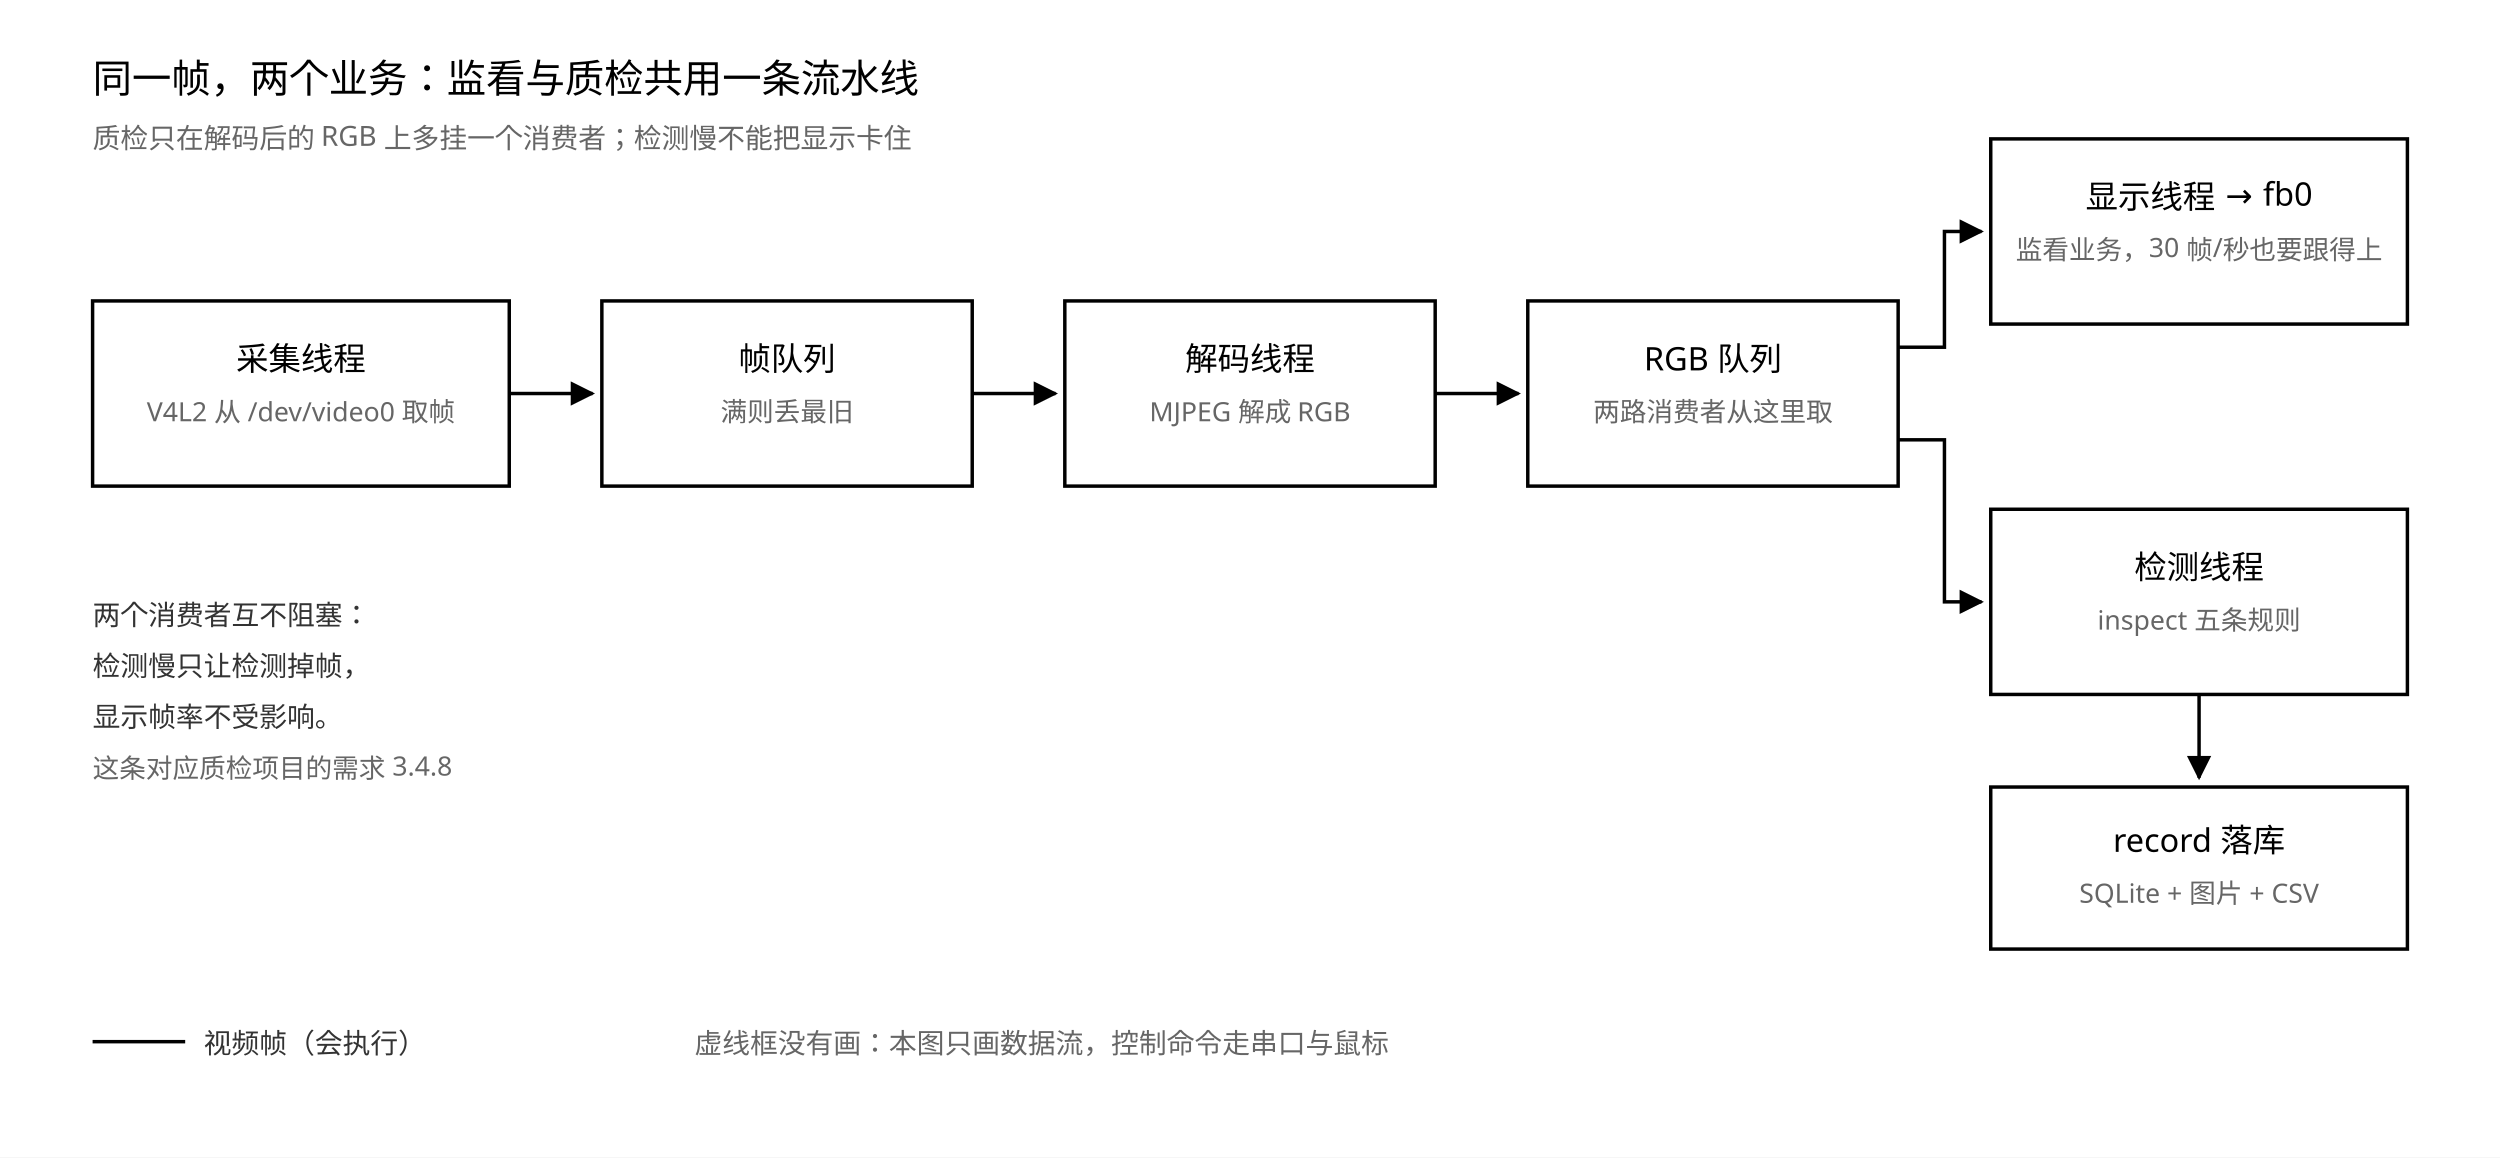
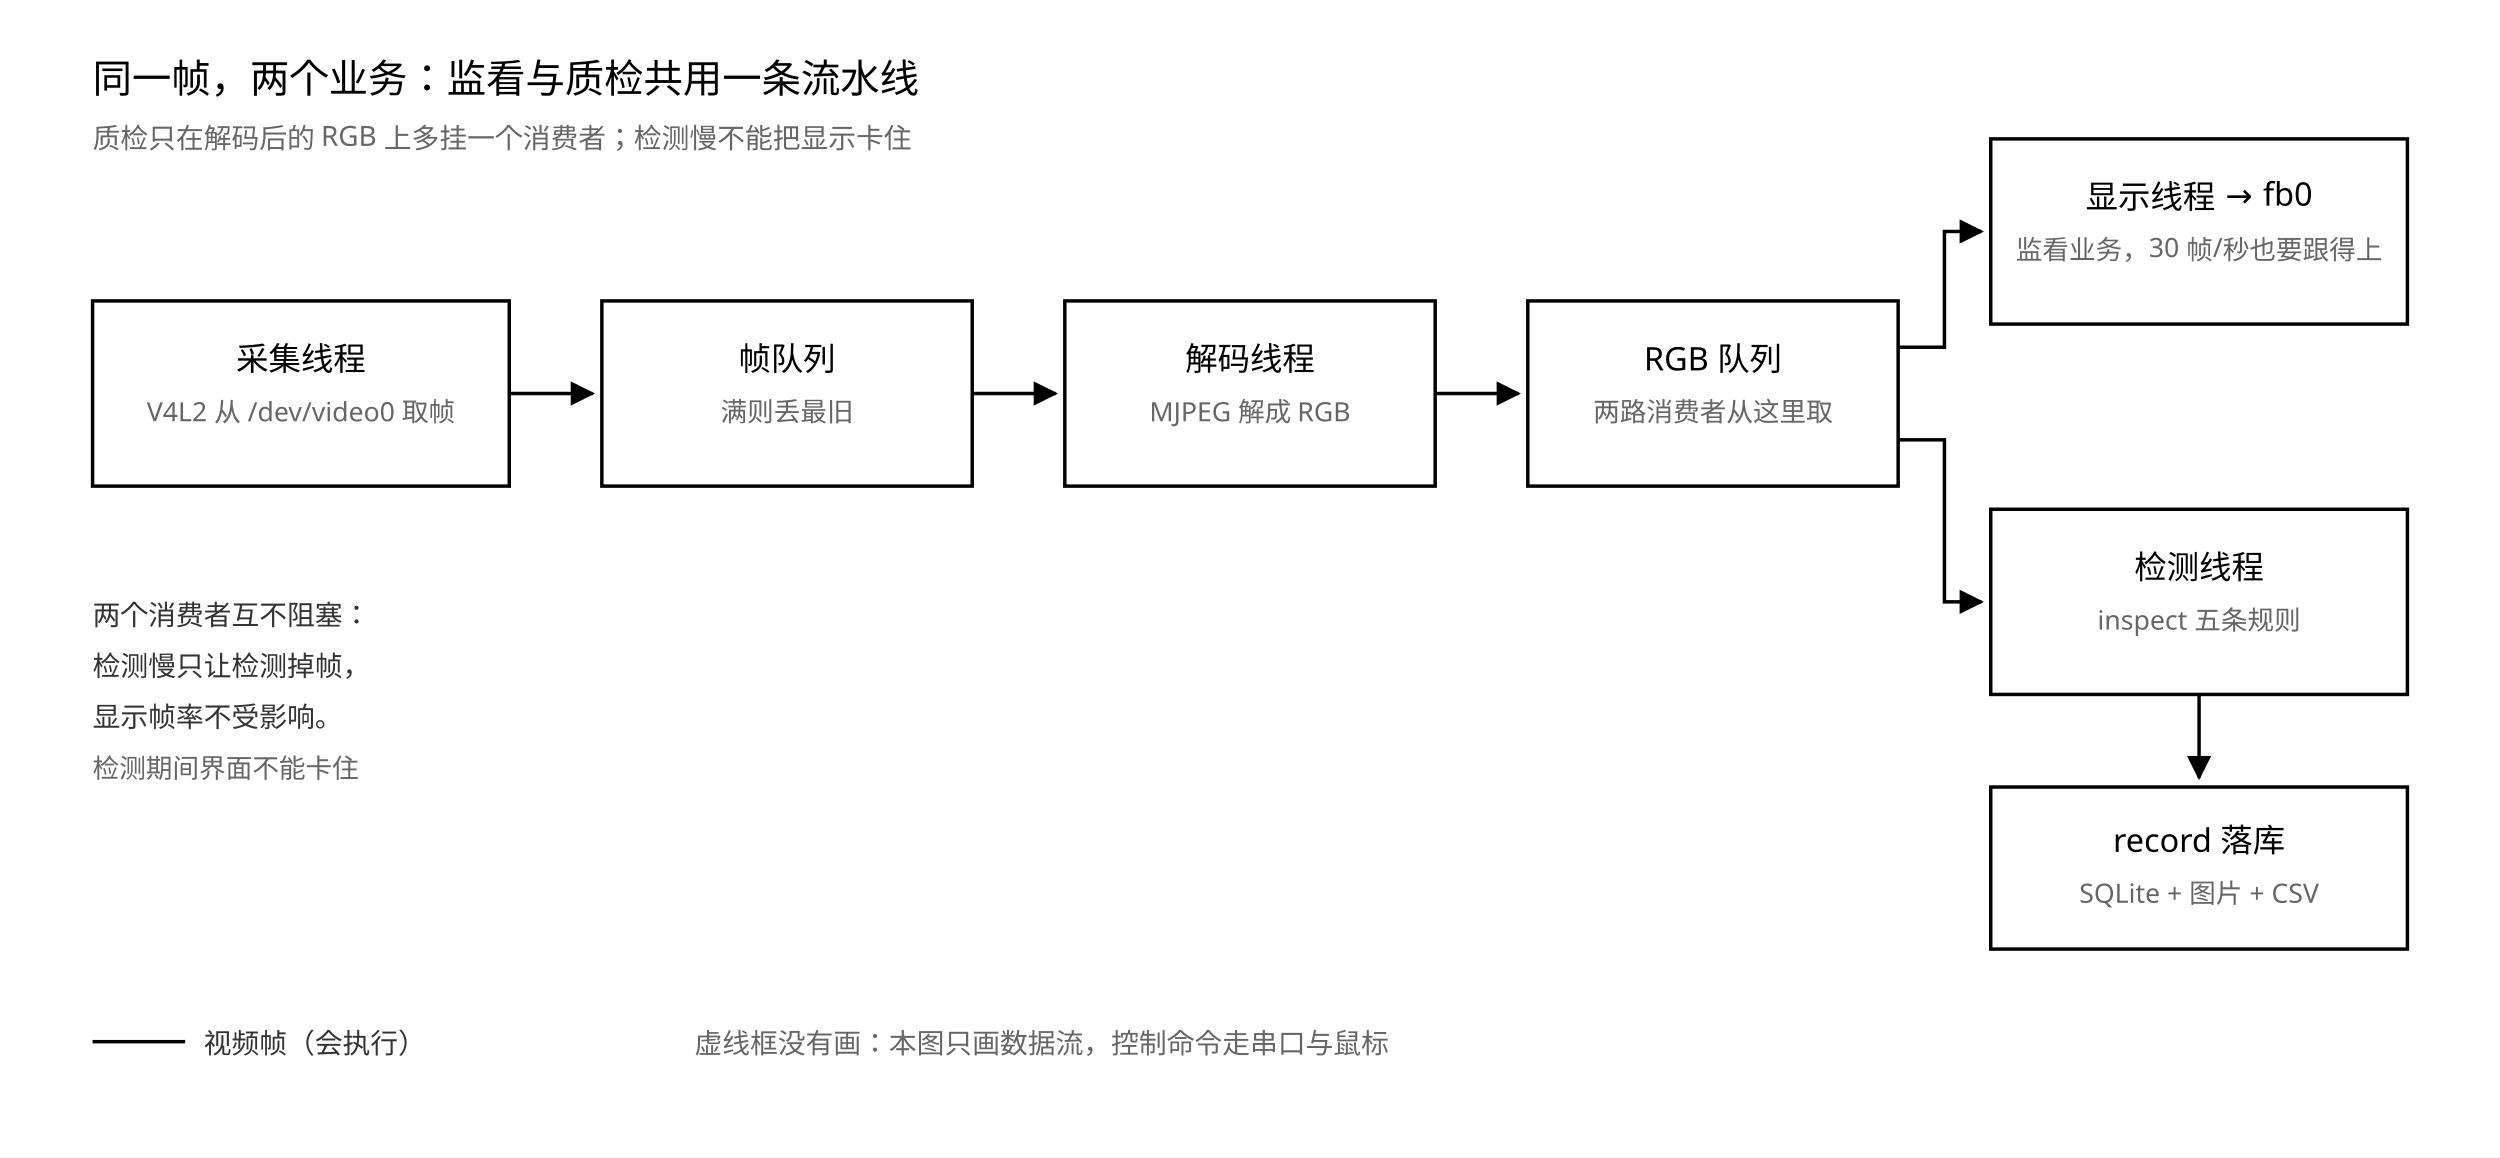
<svg xmlns="http://www.w3.org/2000/svg" width="1080" height="500" viewBox="0 0 1080 500" font-family="Microsoft YaHei, PingFang SC, sans-serif">
  <rect x="0" y="0" width="1080" height="500" fill="#ffffff" />
  <defs>
    <marker id="arr" viewBox="0 0 10 10" refX="9" refY="5" markerWidth="7" markerHeight="7" orient="auto-start-reverse">
      <path d="M 0 0 L 10 5 L 0 10 z" fill="#000000" />
    </marker>
  </defs>
  <text x="40" y="40" font-size="17" fill="#000000">同一帧，两个业务：监看与质检共用一条流水线</text>
  <text x="40" y="64" font-size="12" fill="#666666">质检只在解码后的 RGB 上多挂一个消费者；检测慢不能把显示卡住</text>
  <rect x="40" y="130" width="180" height="80" fill="#ffffff" stroke="#000000" stroke-width="1.5" />
  <text x="130" y="160" font-size="14" text-anchor="middle" fill="#000000">采集线程</text>
  <text x="130" y="182" font-size="11.5" text-anchor="middle" fill="#666666">V4L2 从 /dev/video0 取帧</text>
  <rect x="260" y="130" width="160" height="80" fill="#ffffff" stroke="#000000" stroke-width="1.5" />
  <text x="340" y="160" font-size="14" text-anchor="middle" fill="#000000">帧队列</text>
  <text x="340" y="182" font-size="11.5" text-anchor="middle" fill="#666666">满则丢最旧</text>
  <rect x="460" y="130" width="160" height="80" fill="#ffffff" stroke="#000000" stroke-width="1.5" />
  <text x="540" y="160" font-size="14" text-anchor="middle" fill="#000000">解码线程</text>
  <text x="540" y="182" font-size="11.5" text-anchor="middle" fill="#666666">MJPEG 解成 RGB</text>
  <rect x="660" y="130" width="160" height="80" fill="#ffffff" stroke="#000000" stroke-width="1.5" />
  <text x="740" y="160" font-size="14" text-anchor="middle" fill="#000000">RGB 队列</text>
  <text x="740" y="182" font-size="11.5" text-anchor="middle" fill="#666666">两路消费者从这里取</text>
  <line x1="220" y1="170" x2="256" y2="170" stroke="#000000" stroke-width="1.5" marker-end="url(#arr)" />
  <line x1="420" y1="170" x2="456" y2="170" stroke="#000000" stroke-width="1.5" marker-end="url(#arr)" />
  <line x1="620" y1="170" x2="656" y2="170" stroke="#000000" stroke-width="1.5" marker-end="url(#arr)" />
  <rect x="860" y="60" width="180" height="80" fill="#ffffff" stroke="#000000" stroke-width="1.5" />
  <text x="950" y="90" font-size="14" text-anchor="middle" fill="#000000">显示线程 → fb0</text>
  <text x="950" y="112" font-size="11.5" text-anchor="middle" fill="#666666">监看业务，30 帧/秒也要跟得上</text>
  <path d="M 820 150 H 840 V 100 H 856" fill="none" stroke="#000000" stroke-width="1.5" marker-end="url(#arr)" />
  <rect x="860" y="220" width="180" height="80" fill="#ffffff" stroke="#000000" stroke-width="1.5" />
  <text x="950" y="250" font-size="14" text-anchor="middle" fill="#000000">检测线程</text>
  <text x="950" y="272" font-size="11.5" text-anchor="middle" fill="#666666">inspect 五条规则</text>
  <path d="M 820 190 H 840 V 260 H 856" fill="none" stroke="#000000" stroke-width="1.5" marker-end="url(#arr)" />
  <rect x="860" y="340" width="180" height="70" fill="#ffffff" stroke="#000000" stroke-width="1.5" />
  <text x="950" y="368" font-size="14" text-anchor="middle" fill="#000000">record 落库</text>
  <text x="950" y="390" font-size="11.5" text-anchor="middle" fill="#666666">SQLite + 图片 + CSV</text>
  <line x1="950" y1="300" x2="950" y2="336" stroke="#000000" stroke-width="1.5" marker-end="url(#arr)" />
  <text x="40" y="270" font-size="12" fill="#333333">两个消费者互不阻塞：</text>
  <text x="40" y="292" font-size="12" fill="#333333">检测慢只让检测掉帧，</text>
  <text x="40" y="314" font-size="12" fill="#333333">显示帧率不受影响。</text>
-   <text x="40" y="336" font-size="11.5" fill="#666666">这条对应质检项目的需求 3.4.8</text>
+   <text x="40" y="336" font-size="11.5" fill="#666666">检测期间界面不能卡住</text>
  <line x1="40" y1="450" x2="80" y2="450" stroke="#000000" stroke-width="1.5" />
  <text x="88" y="455" font-size="12" fill="#333333">视频帧（会执行）</text>
  <text x="300" y="455" font-size="12" fill="#666666">虚线框没有画：本图只画数据流，控制命令走串口与鼠标</text>
</svg>
